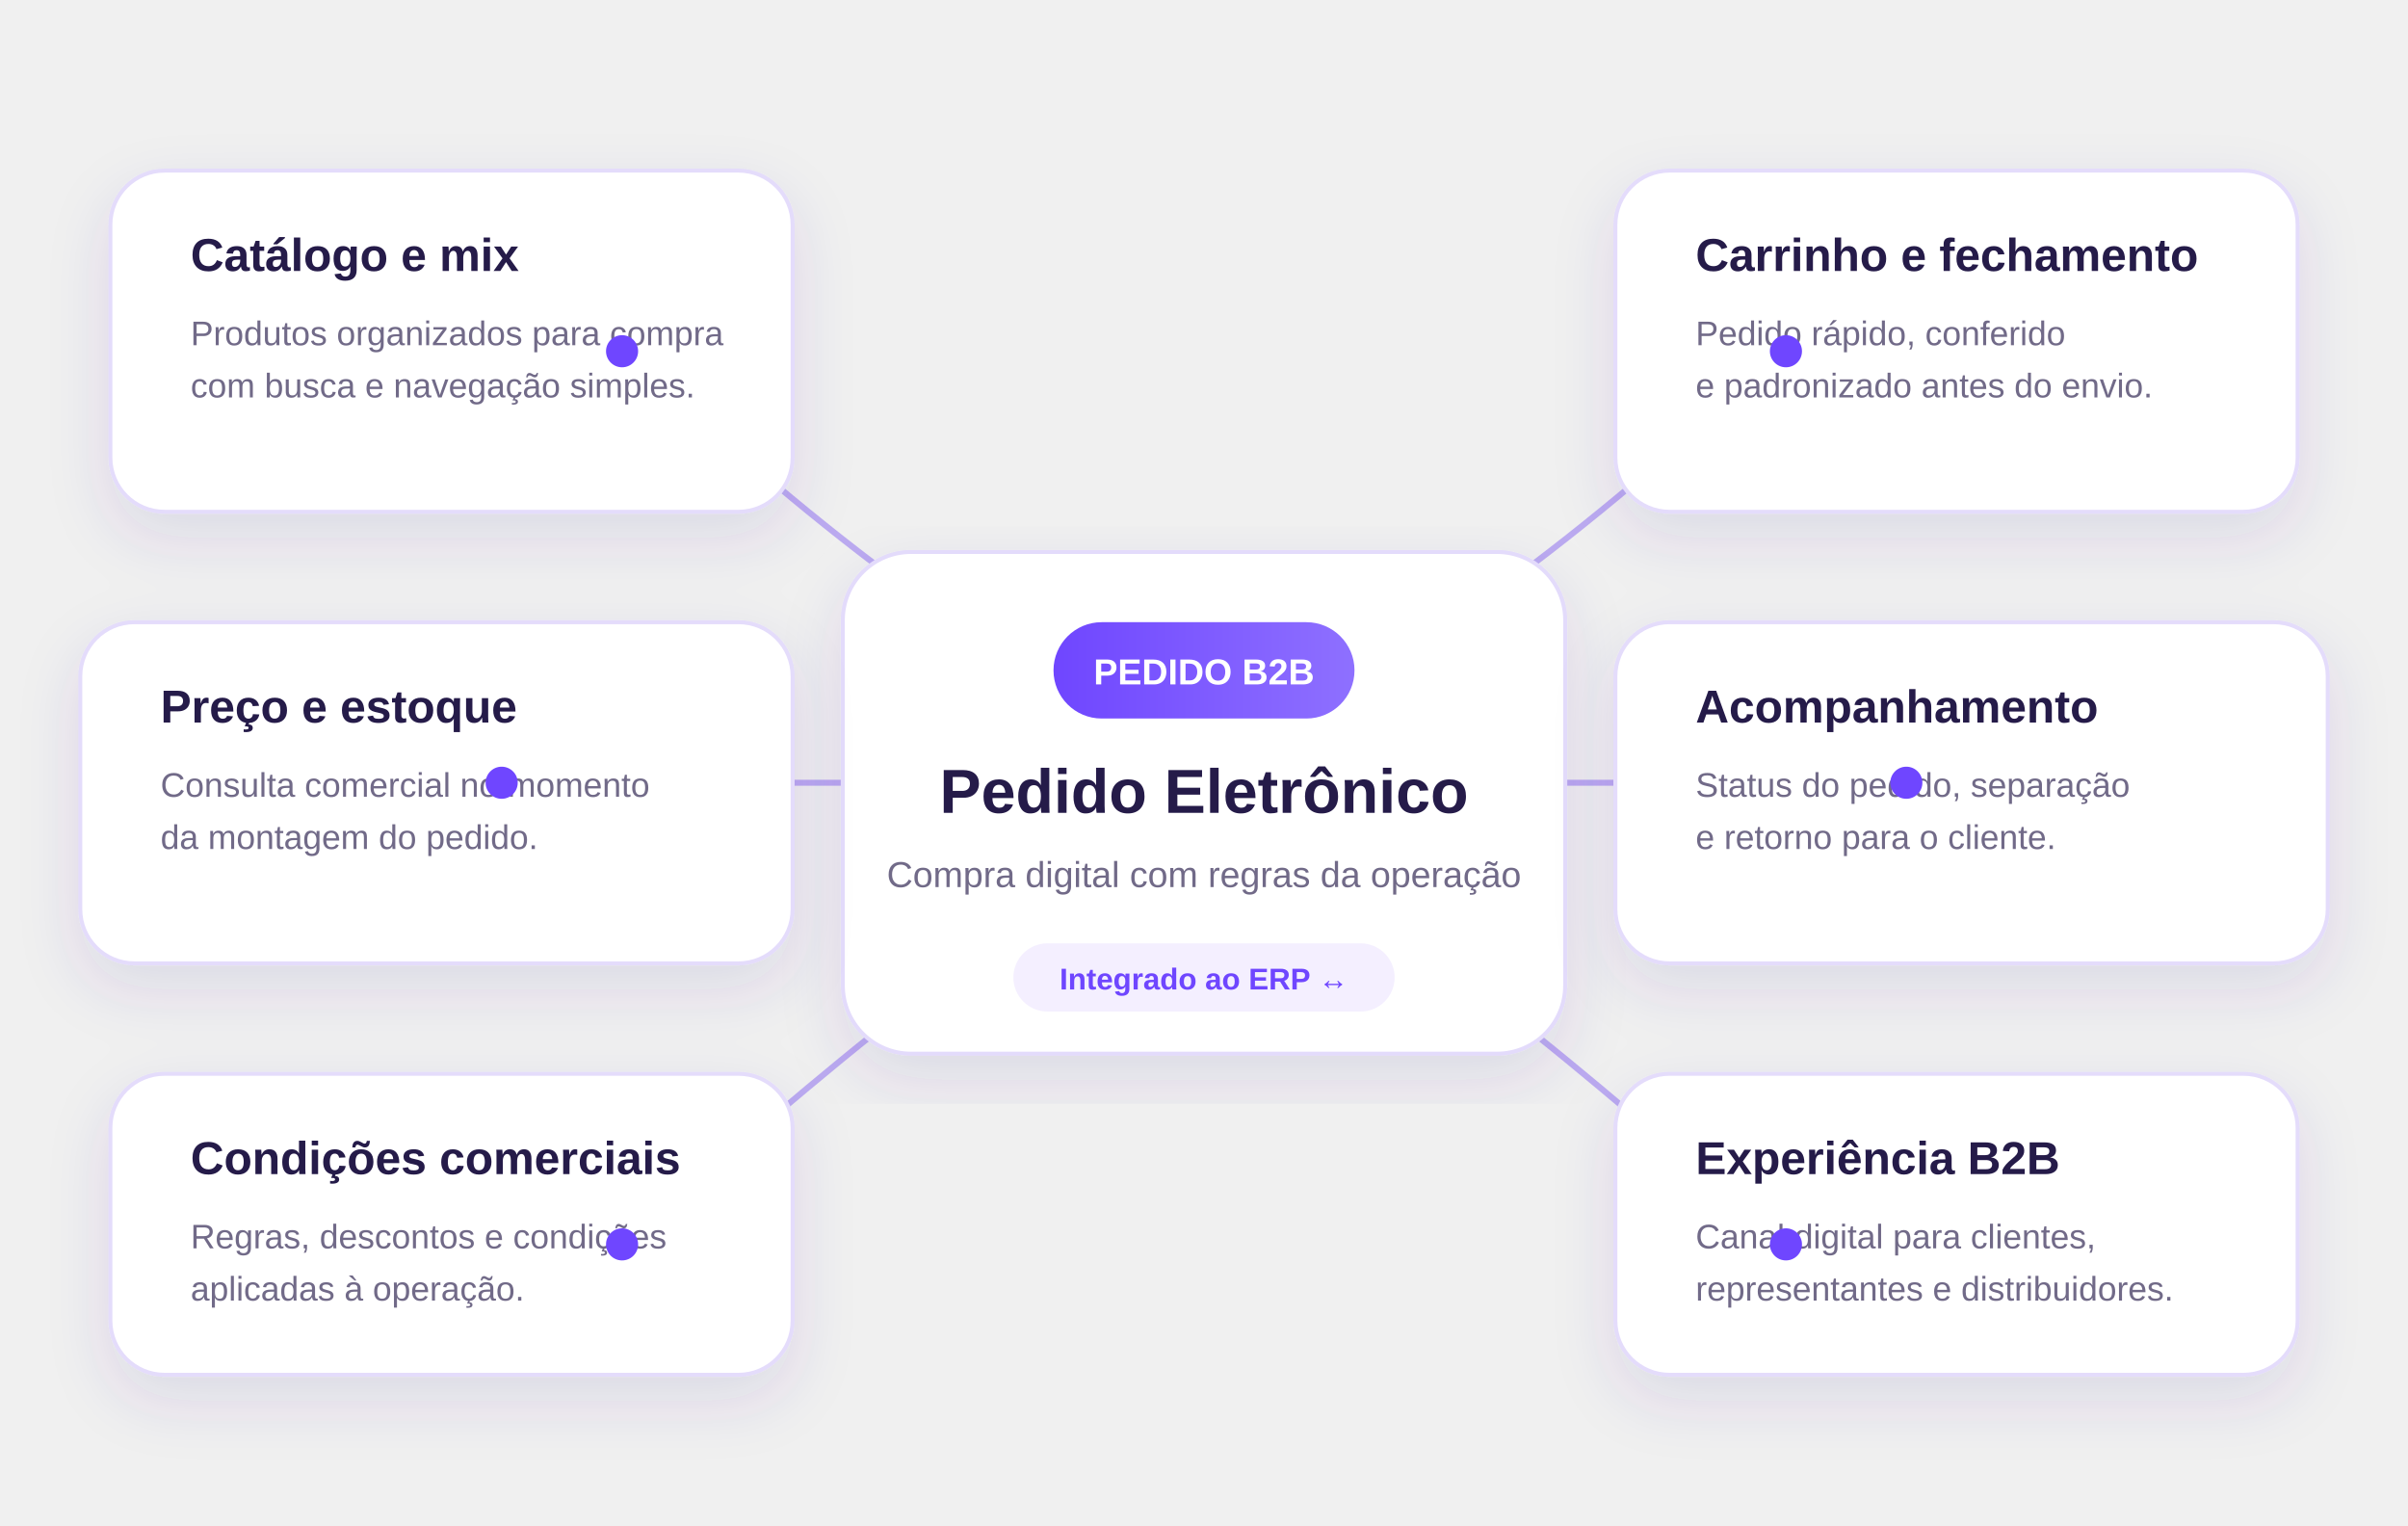
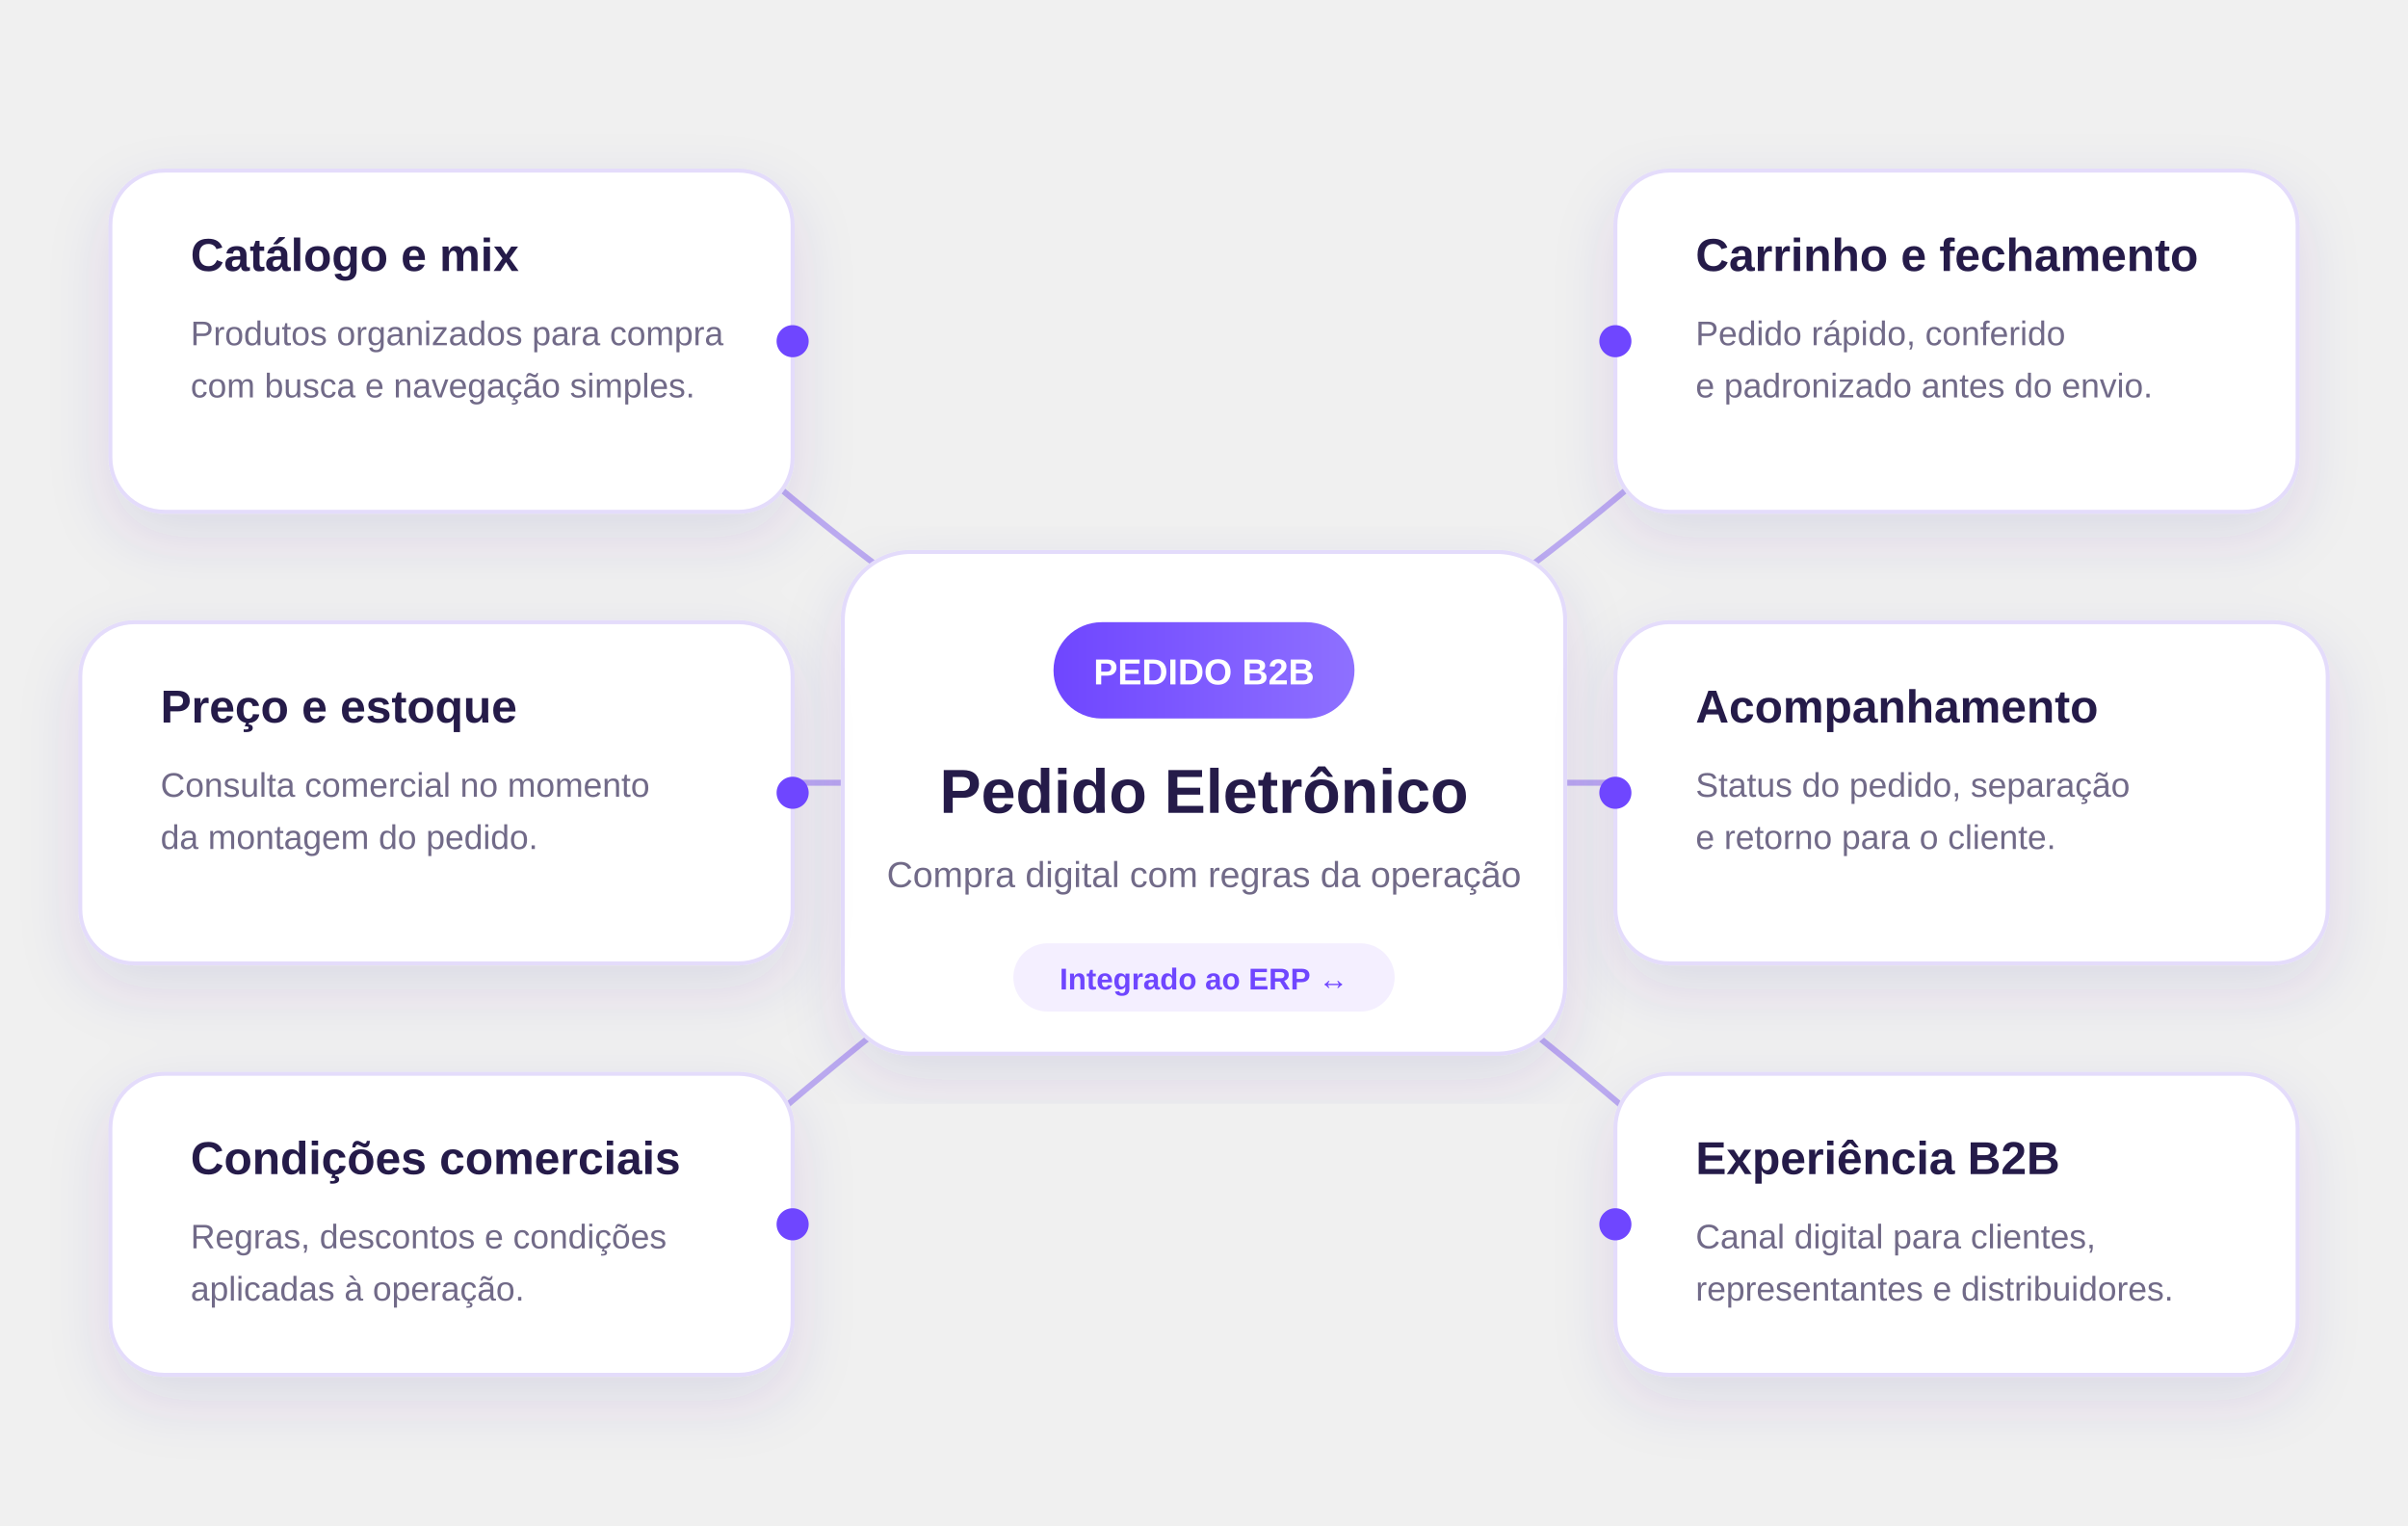
<svg xmlns="http://www.w3.org/2000/svg" viewBox="0 0 1200 760" role="img" aria-labelledby="title desc">
  <defs>
    <linearGradient id="g" x1="0" x2="1">
      <stop stop-color="#6f46ff" />
      <stop offset="1" stop-color="#8e70ff" />
    </linearGradient>
    <filter id="s">
      <feDropShadow dx="0" dy="12" stdDeviation="15" flood-color="#4b3498" flood-opacity=".12" />
    </filter>
  </defs>
  <g font-family="Satoshi,Arial,sans-serif">
    <g stroke="#bbaaf0" stroke-width="3" fill="none">
      <path d="M600 380C470 320 390 245 310 175" />
      <path d="M600 380C730 320 810 245 890 175" />
      <path d="M600 390C450 390 350 390 250 390" />
      <path d="M600 390C750 390 850 390 950 390" />
      <path d="M600 405C470 475 390 555 310 620" />
      <path d="M600 405C730 475 810 555 890 620" />
    </g>
    <rect x="420" y="275" width="360" height="250" rx="34" fill="#fff" stroke="#e3dbfb" stroke-width="2" filter="url(#s)" />
    <rect x="525" y="310" width="150" height="48" rx="24" fill="url(#g)" />
    <text x="600" y="341" text-anchor="middle" fill="#fff" font-size="18" font-weight="900">PEDIDO B2B</text>
    <text x="600" y="405" text-anchor="middle" fill="#251b49" font-size="31" font-weight="900">Pedido Eletrônico</text>
    <text x="600" y="442" text-anchor="middle" fill="#716a88" font-size="18">Compra digital com regras da operação</text>
    <rect x="505" y="470" width="190" height="34" rx="17" fill="#f4efff" />
    <text x="600" y="493" text-anchor="middle" fill="#6f46ff" font-size="15" font-weight="800">Integrado ao ERP ↔</text>
    <g fill="#fff" stroke="#e4dcfb" stroke-width="2" filter="url(#s)">
      <rect x="55" y="85" width="340" height="170" rx="27" />
      <rect x="805" y="85" width="340" height="170" rx="27" />
      <rect x="40" y="310" width="355" height="170" rx="27" />
      <rect x="805" y="310" width="355" height="170" rx="27" />
      <rect x="55" y="535" width="340" height="150" rx="27" />
      <rect x="805" y="535" width="340" height="150" rx="27" />
    </g>
    <g fill="#251b49" font-size="23" font-weight="850">
      <text x="95" y="135">Catálogo e mix</text>
      <text x="845" y="135">Carrinho e fechamento</text>
      <text x="80" y="360">Preço e estoque</text>
      <text x="845" y="360">Acompanhamento</text>
      <text x="95" y="585">Condições comerciais</text>
      <text x="845" y="585">Experiência B2B</text>
    </g>
    <g fill="#716a88" font-size="17">
      <text x="95" y="172">Produtos organizados para compra</text>
      <text x="95" y="198">com busca e navegação simples.</text>
      <text x="845" y="172">Pedido rápido, conferido</text>
      <text x="845" y="198">e padronizado antes do envio.</text>
      <text x="80" y="397">Consulta comercial no momento</text>
      <text x="80" y="423">da montagem do pedido.</text>
      <text x="845" y="397">Status do pedido, separação</text>
      <text x="845" y="423">e retorno para o cliente.</text>
      <text x="95" y="622">Regras, descontos e condições</text>
      <text x="95" y="648">aplicadas à operação.</text>
      <text x="845" y="622">Canal digital para clientes,</text>
      <text x="845" y="648">representantes e distribuidores.</text>
    </g>
    <g fill="#6f46ff">
-       <circle cx="310" cy="175" r="8" />
-       <circle cx="890" cy="175" r="8" />
-       <circle cx="250" cy="390" r="8" />
-       <circle cx="950" cy="390" r="8" />
-       <circle cx="310" cy="620" r="8" />
-       <circle cx="890" cy="620" r="8" />
+       <circle cx="395" cy="170" r="8" />
+       <circle cx="805" cy="170" r="8" />
+       <circle cx="395" cy="395" r="8" />
+       <circle cx="805" cy="395" r="8" />
+       <circle cx="395" cy="610" r="8" />
+       <circle cx="805" cy="610" r="8" />
    </g>
  </g>
</svg>
